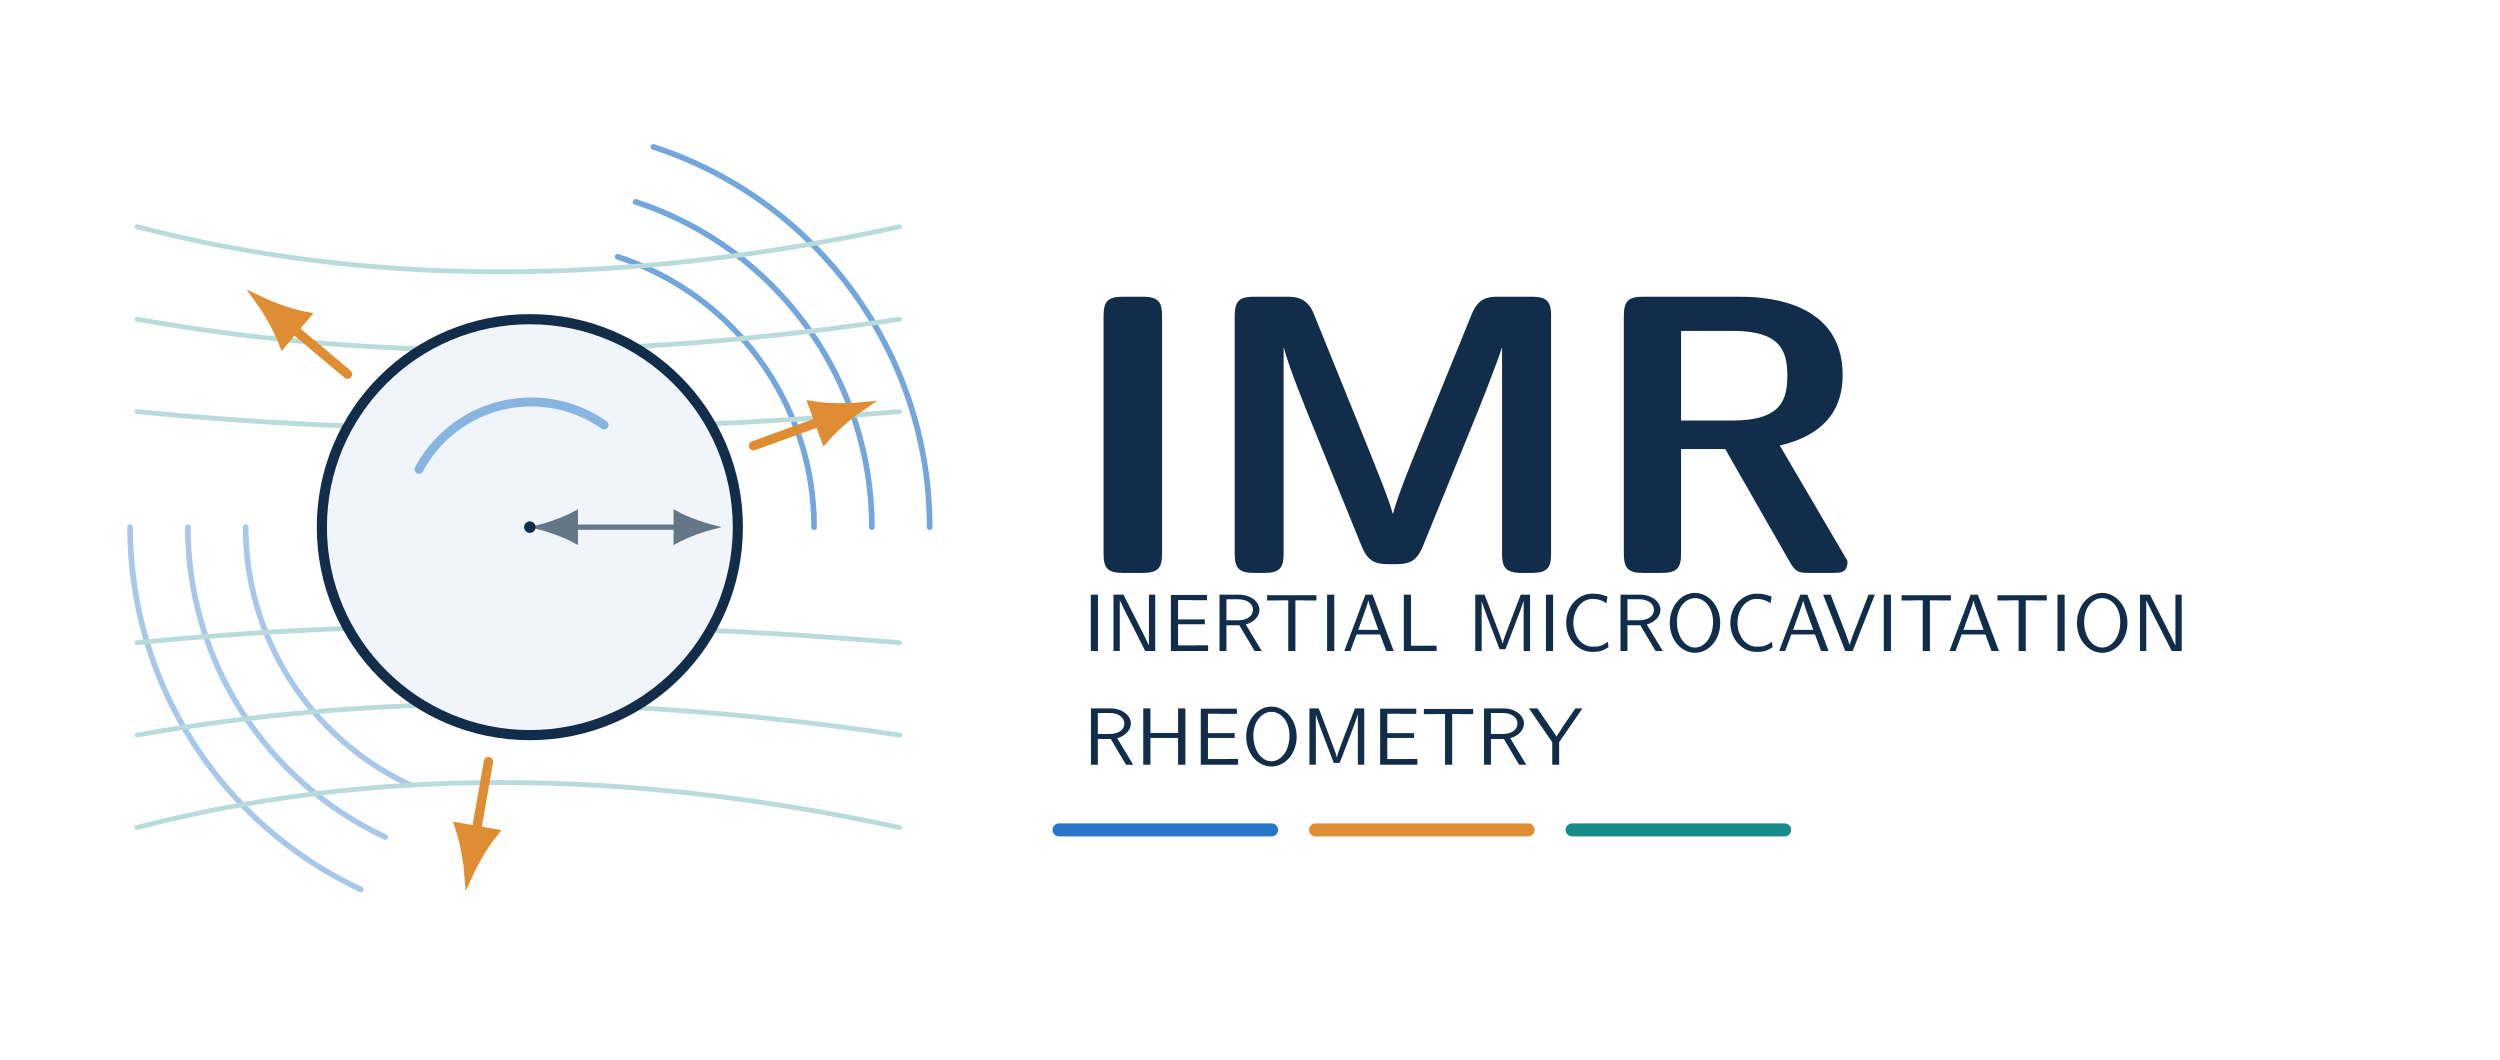
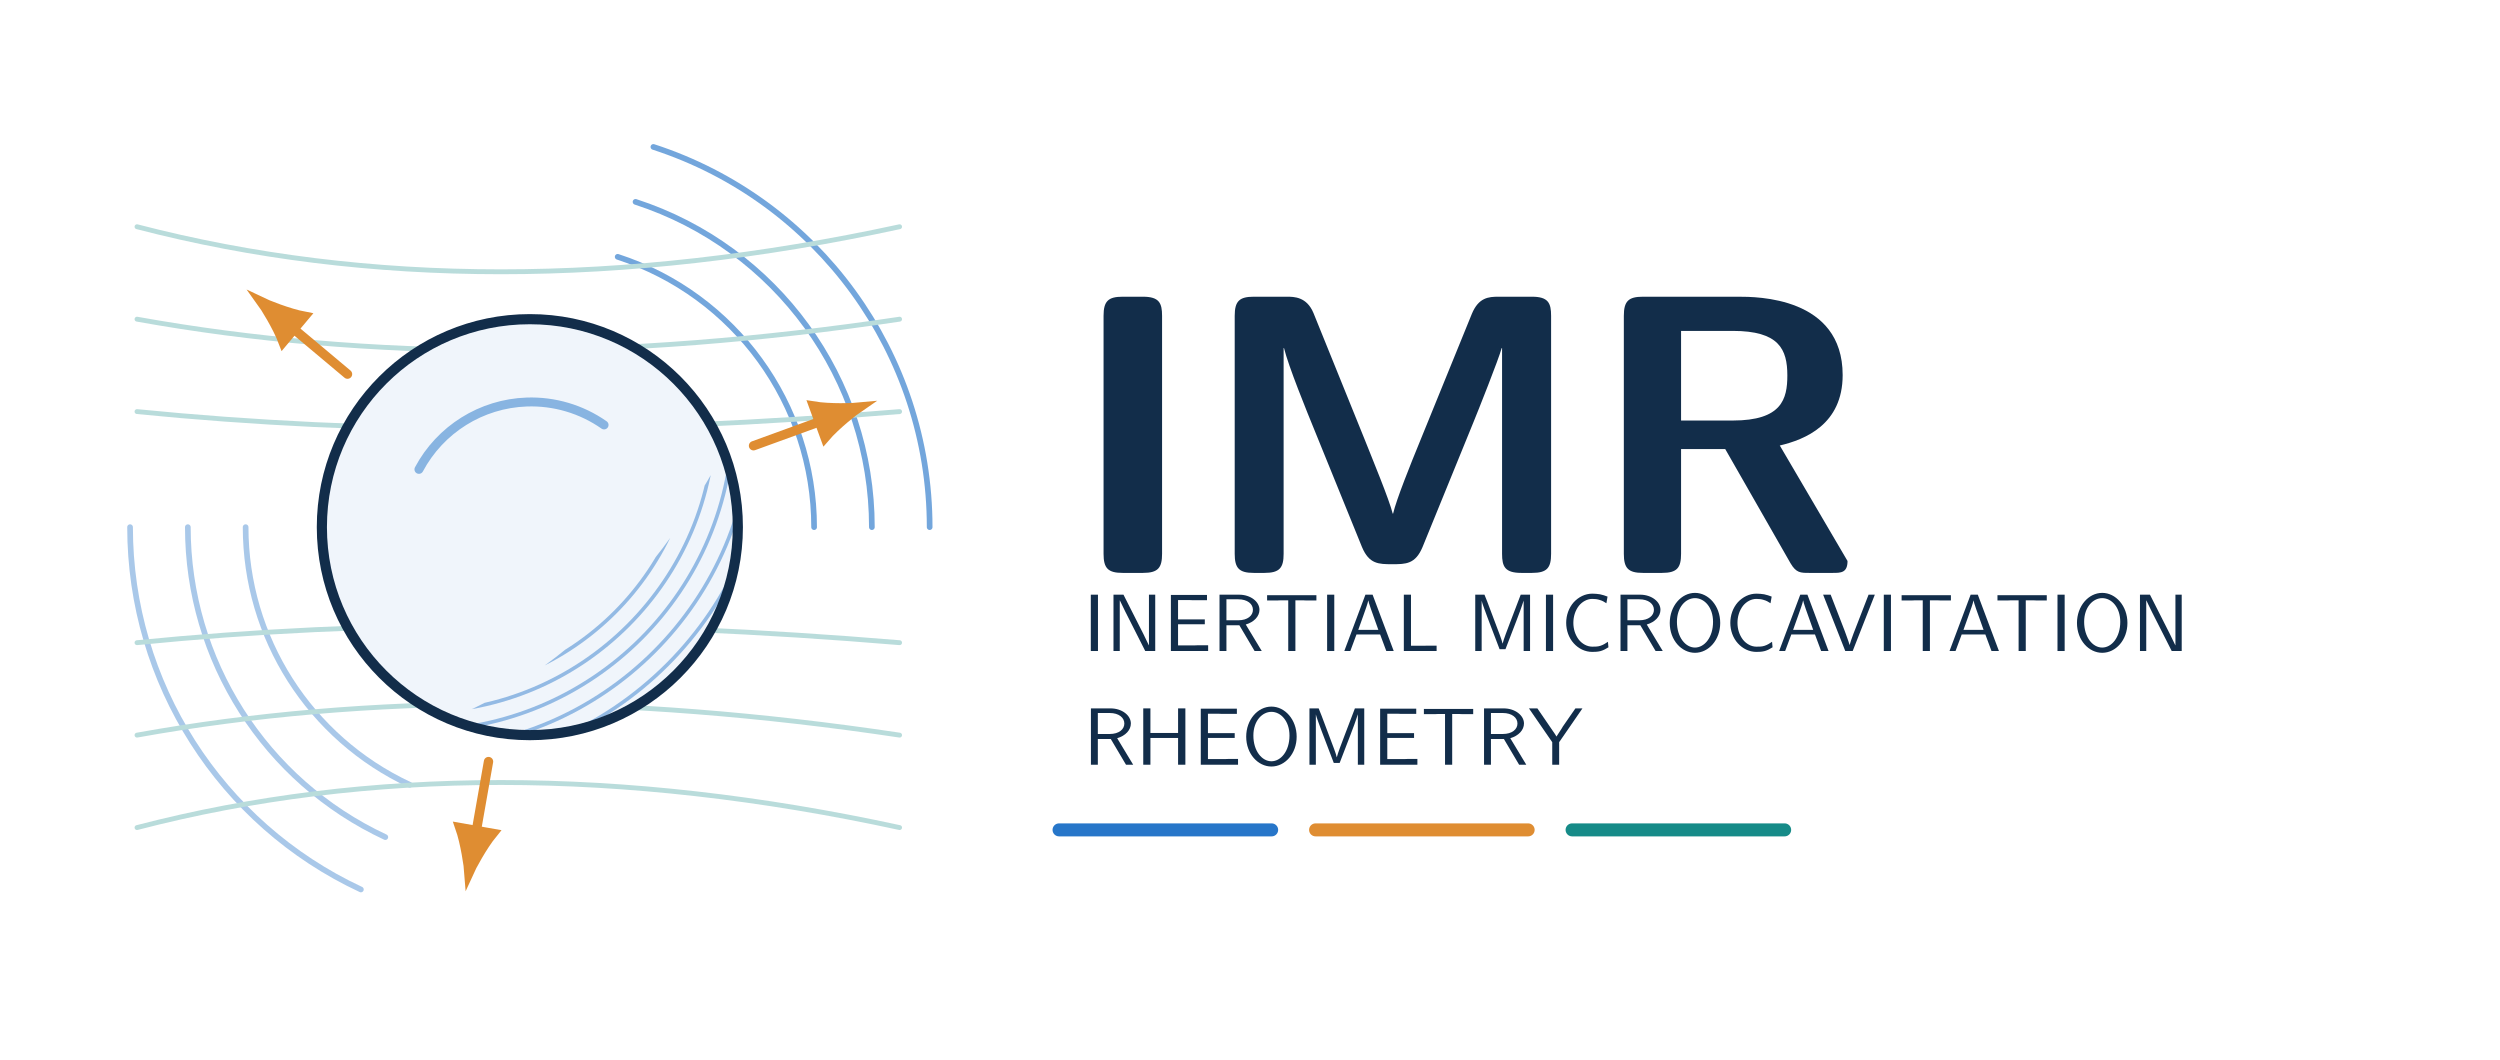
<svg xmlns="http://www.w3.org/2000/svg" xmlns:xlink="http://www.w3.org/1999/xlink" width="1200" height="508.7" viewBox="0 0 305.074 129.326">
  <defs>
    <g>
      <g id="glyph-0-0">
        <path d="M 11.609 -2.328 L 11.609 -31.375 C 11.609 -32.922 11.266 -33.703 9.281 -33.703 L 6.797 -33.703 C 5.047 -33.703 4.469 -33.172 4.469 -31.375 L 4.469 -2.328 C 4.469 -0.578 5 0 6.797 0 L 9.281 0 C 11.125 0 11.609 -0.625 11.609 -2.328 Z M 11.609 -2.328 " />
      </g>
      <g id="glyph-0-1">
        <path d="M 43.031 -2.328 L 43.031 -31.375 C 43.031 -32.922 42.688 -33.703 40.703 -33.703 L 36.609 -33.703 C 35.406 -33.703 34.188 -33.609 33.359 -31.609 L 26.953 -15.875 C 25.938 -13.406 24.141 -8.938 23.75 -7.234 L 23.703 -7.234 C 23.266 -8.984 21.266 -13.797 20.25 -16.359 L 14.031 -31.719 C 13.203 -33.703 11.656 -33.703 10.781 -33.703 L 6.75 -33.703 C 5 -33.703 4.422 -33.172 4.422 -31.375 L 4.422 -2.328 C 4.422 -0.578 4.953 0 6.75 0 L 8.062 0 C 9.906 0 10.391 -0.625 10.391 -2.328 L 10.391 -27.438 L 10.438 -27.438 C 10.969 -25.25 13.156 -19.859 14.328 -17 L 19.953 -3.156 C 20.828 -1.062 22 -1.062 23.656 -1.062 C 25.297 -1.062 26.469 -1.062 27.344 -3.156 L 33.562 -18.406 C 34.047 -19.578 36.672 -26.172 37 -27.438 L 37.047 -27.438 L 37.047 -2.328 C 37.047 -0.781 37.391 0 39.391 0 L 40.703 0 C 42.547 0 43.031 -0.625 43.031 -2.328 Z M 43.031 -2.328 " />
      </g>
      <g id="glyph-0-2">
        <path d="M 31.719 -1.453 L 23.453 -15.547 C 26.516 -16.266 31.125 -18.109 31.125 -24.141 C 31.125 -33.703 20.594 -33.703 18.406 -33.703 L 6.75 -33.703 C 5 -33.703 4.422 -33.172 4.422 -31.375 L 4.422 -2.328 C 4.422 -0.578 4.953 0 6.75 0 L 9.078 0 C 10.922 0 11.406 -0.625 11.406 -2.328 L 11.406 -15.109 L 16.797 -15.109 L 24.766 -1.172 C 25.453 0 25.984 0 27.047 0 L 29.922 0 C 30.891 0 31.719 0 31.719 -1.453 Z M 24.375 -24.094 C 24.375 -21.219 23.703 -18.594 17.719 -18.594 L 11.406 -18.594 L 11.406 -29.531 L 17.719 -29.531 C 23.359 -29.531 24.375 -27.297 24.375 -24.094 Z M 24.375 -24.094 " />
      </g>
      <g id="glyph-1-0">
        <path d="M 1.812 0 L 1.812 -6.875 L 0.938 -6.875 L 0.938 0 Z M 1.812 0 " />
      </g>
      <g id="glyph-1-1">
        <path d="M 6.047 0 L 6.047 -6.875 L 5.281 -6.875 L 5.281 -0.703 L 5.266 -0.703 L 4.609 -2.062 L 2.172 -6.875 L 0.953 -6.875 L 0.953 0 L 1.719 0 L 1.719 -6.172 L 1.734 -6.172 L 2.391 -4.812 L 4.828 0 Z M 6.047 0 " />
      </g>
      <g id="glyph-1-2">
        <path d="M 5.484 0 L 5.484 -0.703 L 4.234 -0.703 C 4.125 -0.703 4 -0.688 3.891 -0.688 L 1.812 -0.688 L 1.812 -3.266 L 5.078 -3.266 L 5.078 -3.859 L 1.812 -3.859 L 1.812 -6.219 L 3.188 -6.219 C 3.297 -6.219 3.422 -6.203 3.531 -6.203 L 5.344 -6.203 L 5.344 -6.844 L 0.938 -6.844 L 0.938 0 Z M 5.484 0 " />
      </g>
      <g id="glyph-1-3">
        <path d="M 6.109 0 L 4.156 -3.234 C 5.172 -3.531 5.828 -4.234 5.828 -5.031 C 5.828 -6.016 4.75 -6.875 3.344 -6.875 L 0.953 -6.875 L 0.953 0 L 1.797 0 L 1.797 -3.141 L 3.375 -3.141 L 5.234 0 Z M 5.031 -5.031 C 5.031 -4.328 4.391 -3.75 3.234 -3.75 L 1.797 -3.75 L 1.797 -6.312 L 3.234 -6.312 C 4.375 -6.312 5.031 -5.734 5.031 -5.031 Z M 5.031 -5.031 " />
      </g>
      <g id="glyph-1-4">
        <path d="M 6.375 -6.172 L 6.375 -6.812 L 0.359 -6.812 L 0.359 -6.172 L 1.688 -6.172 C 1.797 -6.172 1.922 -6.188 2.047 -6.188 L 2.938 -6.188 L 2.938 0 L 3.812 0 L 3.812 -6.188 L 4.703 -6.188 C 4.812 -6.188 4.938 -6.172 5.047 -6.172 Z M 6.375 -6.172 " />
      </g>
      <g id="glyph-1-5">
        <path d="M 6.312 0 L 3.734 -6.875 L 2.859 -6.875 L 0.281 0 L 1.016 0 L 1.766 -2.016 L 4.656 -2.016 L 5.406 0 Z M 4.438 -2.578 L 1.984 -2.578 C 2.484 -4 2.125 -2.953 2.625 -4.375 C 2.828 -4.953 3.141 -5.797 3.203 -6.156 L 3.219 -6.156 C 3.234 -6.016 3.312 -5.781 3.531 -5.125 Z M 4.438 -2.578 " />
      </g>
      <g id="glyph-1-6">
        <path d="M 4.938 0 L 4.938 -0.656 L 2.297 -0.641 L 1.812 -0.641 L 1.812 -6.875 L 0.938 -6.875 L 0.938 0 Z M 4.938 0 " />
      </g>
      <g id="glyph-1-7">
        <path d="M 7.672 0 L 7.672 -6.875 L 6.531 -6.875 L 5.25 -3.516 C 4.906 -2.609 4.438 -1.391 4.328 -0.922 L 4.312 -0.922 C 4.266 -1.125 4.156 -1.5 4 -1.906 L 2.453 -6.016 L 2.109 -6.875 L 0.984 -6.875 L 0.984 0 L 1.766 0 L 1.766 -6.141 C 1.828 -5.828 2.234 -4.75 2.484 -4.078 L 3.953 -0.219 L 4.672 -0.219 L 6 -3.672 L 6.469 -4.922 C 6.562 -5.203 6.828 -5.922 6.891 -6.156 L 6.891 0 Z M 7.672 0 " />
      </g>
      <g id="glyph-1-8">
        <path d="M 5.812 -0.453 L 5.75 -1.125 C 5.469 -0.938 5.188 -0.75 4.844 -0.641 C 4.531 -0.531 4.188 -0.531 3.844 -0.531 C 3.203 -0.531 2.609 -0.875 2.203 -1.375 C 1.75 -1.969 1.531 -2.688 1.531 -3.438 C 1.531 -4.188 1.75 -4.922 2.203 -5.516 C 2.609 -6.016 3.203 -6.359 3.844 -6.359 C 4.141 -6.359 4.453 -6.328 4.734 -6.234 C 5.031 -6.156 5.312 -6 5.562 -5.828 L 5.703 -6.641 C 5.406 -6.75 5.109 -6.859 4.781 -6.922 C 4.484 -6.969 4.156 -7 3.844 -7 C 2.969 -7 2.172 -6.594 1.578 -5.953 C 0.969 -5.266 0.656 -4.359 0.656 -3.438 C 0.656 -2.516 0.969 -1.609 1.578 -0.938 C 2.172 -0.281 2.969 0.109 3.844 0.109 C 4.188 0.109 4.531 0.094 4.875 0 C 5.203 -0.094 5.516 -0.266 5.812 -0.453 Z M 5.812 -0.453 " />
      </g>
      <g id="glyph-1-9">
        <path d="M 6.719 -3.422 C 6.719 -5.5 5.297 -7.094 3.641 -7.094 C 1.969 -7.094 0.562 -5.484 0.562 -3.422 C 0.562 -1.312 2.016 0.219 3.641 0.219 C 5.297 0.219 6.719 -1.344 6.719 -3.422 Z M 5.844 -3.562 C 5.844 -1.641 4.781 -0.422 3.641 -0.422 C 2.484 -0.422 1.438 -1.672 1.438 -3.562 C 1.438 -5.375 2.531 -6.453 3.641 -6.453 C 4.781 -6.453 5.844 -5.344 5.844 -3.562 Z M 5.844 -3.562 " />
      </g>
      <g id="glyph-1-10">
        <path d="M 6.453 -6.875 L 5.688 -6.875 L 4.375 -3.484 C 4.203 -3.078 3.469 -1.172 3.375 -0.719 C 3.281 -1.109 2.859 -2.203 2.781 -2.438 L 1.062 -6.875 L 0.141 -6.875 L 2.844 0 L 3.75 0 Z M 6.453 -6.875 " />
      </g>
      <g id="glyph-1-11">
        <path d="M 6.078 0 L 6.078 -6.875 L 5.188 -6.875 L 5.188 -3.875 L 1.812 -3.875 L 1.812 -6.875 L 0.938 -6.875 L 0.938 0 L 1.812 0 L 1.812 -3.266 L 5.188 -3.266 L 5.188 0 Z M 6.078 0 " />
      </g>
      <g id="glyph-1-12">
        <path d="M 6.562 -6.875 L 5.703 -6.875 L 4.156 -4.641 C 4.109 -4.562 4.062 -4.484 4 -4.375 L 3.391 -3.438 C 3.203 -3.75 3.203 -3.766 3.031 -4 L 1.062 -6.875 L 0.031 -6.875 L 2.875 -2.75 L 2.875 0 L 3.719 0 L 3.719 -2.75 Z M 6.562 -6.875 " />
      </g>
    </g>
+     <clipPath id="clip-0">
+       <path clip-rule="nonzero" d="M 47 50 L 74 50 L 74 74 L 47 74 Z M 47 50 " />
+     </clipPath>
+     <clipPath id="clip-1">
+       <path clip-rule="nonzero" d="M 90.039 64.328 C 90.039 50.312 78.676 38.949 64.656 38.949 C 50.641 38.949 39.277 50.312 39.277 64.328 C 39.277 78.344 50.641 89.707 64.656 89.707 C 78.676 89.707 90.039 78.344 90.039 64.328 Z M 90.039 64.328 " />
+     </clipPath>
+     <clipPath id="clip-2">
+       <path clip-rule="nonzero" d="M 90.039 51.637 C 77.348 78.426 57.609 88.297 47.738 89.707 L 95.68 95.348 L 95.68 50.227 Z M 90.039 51.637 " />
+     </clipPath>
+     <clipPath id="clip-3">
+       <path clip-rule="nonzero" d="M 47 50 L 77 50 L 77 76 L 47 76 Z M 47 50 " />
+     </clipPath>
+     <clipPath id="clip-4">
+       <path clip-rule="nonzero" d="M 90.039 64.328 C 90.039 50.312 78.676 38.949 64.656 38.949 C 50.641 38.949 39.277 50.312 39.277 64.328 C 39.277 78.344 50.641 89.707 64.656 89.707 C 78.676 89.707 90.039 78.344 90.039 64.328 Z M 90.039 64.328 " />
+     </clipPath>
+     <clipPath id="clip-5">
+       <path clip-rule="nonzero" d="M 90.039 51.637 C 77.348 78.426 57.609 88.297 47.738 89.707 L 95.68 95.348 L 95.68 50.227 Z M 90.039 51.637 " />
+     </clipPath>
+     <clipPath id="clip-6">
+       <path clip-rule="nonzero" d="M 47 50 L 79 50 L 79 79 L 47 79 Z M 47 50 " />
+     </clipPath>
+     <clipPath id="clip-7">
+       <path clip-rule="nonzero" d="M 90.039 64.328 C 90.039 50.312 78.676 38.949 64.656 38.949 C 50.641 38.949 39.277 50.312 39.277 64.328 C 39.277 78.344 50.641 89.707 64.656 89.707 C 78.676 89.707 90.039 78.344 90.039 64.328 Z M 90.039 64.328 " />
+     </clipPath>
+     <clipPath id="clip-8">
+       <path clip-rule="nonzero" d="M 90.039 51.637 C 77.348 78.426 57.609 88.297 47.738 89.707 L 95.68 95.348 L 95.68 50.227 Z M 90.039 51.637 " />
+     </clipPath>
+     <clipPath id="clip-9">
+       <path clip-rule="nonzero" d="M 47 50 L 81 50 L 81 81 L 47 81 Z M 47 50 " />
+     </clipPath>
+     <clipPath id="clip-10">
+       <path clip-rule="nonzero" d="M 90.039 64.328 C 90.039 50.312 78.676 38.949 64.656 38.949 C 50.641 38.949 39.277 50.312 39.277 64.328 C 39.277 78.344 50.641 89.707 64.656 89.707 C 78.676 89.707 90.039 78.344 90.039 64.328 Z M 90.039 64.328 " />
+     </clipPath>
+     <clipPath id="clip-11">
+       <path clip-rule="nonzero" d="M 90.039 51.637 C 77.348 78.426 57.609 88.297 47.738 89.707 L 95.68 95.348 L 95.68 50.227 Z M 90.039 51.637 " />
+     </clipPath>
+     <clipPath id="clip-12">
+       <path clip-rule="nonzero" d="M 47 50 L 83 50 L 83 83 L 47 83 Z M 47 50 " />
+     </clipPath>
+     <clipPath id="clip-13">
+       <path clip-rule="nonzero" d="M 90.039 64.328 C 90.039 50.312 78.676 38.949 64.656 38.949 C 50.641 38.949 39.277 50.312 39.277 64.328 C 39.277 78.344 50.641 89.707 64.656 89.707 C 78.676 89.707 90.039 78.344 90.039 64.328 Z M 90.039 64.328 " />
+     </clipPath>
+     <clipPath id="clip-14">
+       <path clip-rule="nonzero" d="M 90.039 51.637 C 77.348 78.426 57.609 88.297 47.738 89.707 L 95.68 95.348 L 95.68 50.227 Z M 90.039 51.637 " />
+     </clipPath>
+     <clipPath id="clip-15">
+       <path clip-rule="nonzero" d="M 47 50 L 86 50 L 86 85 L 47 85 Z M 47 50 " />
+     </clipPath>
+     <clipPath id="clip-16">
+       <path clip-rule="nonzero" d="M 90.039 64.328 C 90.039 50.312 78.676 38.949 64.656 38.949 C 50.641 38.949 39.277 50.312 39.277 64.328 C 39.277 78.344 50.641 89.707 64.656 89.707 C 78.676 89.707 90.039 78.344 90.039 64.328 Z M 90.039 64.328 " />
+     </clipPath>
+     <clipPath id="clip-17">
+       <path clip-rule="nonzero" d="M 90.039 51.637 C 77.348 78.426 57.609 88.297 47.738 89.707 L 95.68 95.348 L 95.68 50.227 Z M 90.039 51.637 " />
+     </clipPath>
+     <clipPath id="clip-18">
+       <path clip-rule="nonzero" d="M 47 50 L 88 50 L 88 88 L 47 88 Z M 47 50 " />
+     </clipPath>
+     <clipPath id="clip-19">
+       <path clip-rule="nonzero" d="M 90.039 64.328 C 90.039 50.312 78.676 38.949 64.656 38.949 C 50.641 38.949 39.277 50.312 39.277 64.328 C 39.277 78.344 50.641 89.707 64.656 89.707 C 78.676 89.707 90.039 78.344 90.039 64.328 Z M 90.039 64.328 " />
+     </clipPath>
+     <clipPath id="clip-20">
+       <path clip-rule="nonzero" d="M 90.039 51.637 C 77.348 78.426 57.609 88.297 47.738 89.707 L 95.68 95.348 L 95.68 50.227 Z M 90.039 51.637 " />
+     </clipPath>
+     <clipPath id="clip-21">
+       <path clip-rule="nonzero" d="M 47 50 L 90 50 L 90 90 L 47 90 Z M 47 50 " />
+     </clipPath>
+     <clipPath id="clip-22">
+       <path clip-rule="nonzero" d="M 90.039 64.328 C 90.039 50.312 78.676 38.949 64.656 38.949 C 50.641 38.949 39.277 50.312 39.277 64.328 C 39.277 78.344 50.641 89.707 64.656 89.707 C 78.676 89.707 90.039 78.344 90.039 64.328 Z M 90.039 64.328 " />
+     </clipPath>
+     <clipPath id="clip-23">
+       <path clip-rule="nonzero" d="M 90.039 51.637 C 77.348 78.426 57.609 88.297 47.738 89.707 L 95.68 95.348 L 95.68 50.227 Z M 90.039 51.637 " />
+     </clipPath>
+     <clipPath id="clip-24">
+       <path clip-rule="nonzero" d="M 47 50 L 91 50 L 91 90 L 47 90 Z M 47 50 " />
+     </clipPath>
+     <clipPath id="clip-25">
+       <path clip-rule="nonzero" d="M 90.039 64.328 C 90.039 50.312 78.676 38.949 64.656 38.949 C 50.641 38.949 39.277 50.312 39.277 64.328 C 39.277 78.344 50.641 89.707 64.656 89.707 C 78.676 89.707 90.039 78.344 90.039 64.328 Z M 90.039 64.328 " />
+     </clipPath>
+     <clipPath id="clip-26">
+       <path clip-rule="nonzero" d="M 90.039 51.637 C 77.348 78.426 57.609 88.297 47.738 89.707 L 95.68 95.348 L 95.68 50.227 Z M 90.039 51.637 " />
+     </clipPath>
  </defs>
  <path fill-rule="nonzero" fill="rgb(100%, 100%, 100%)" fill-opacity="1" d="M 8.258 120.727 L 8.258 7.93 L 295.898 7.93 L 295.898 120.727 Z M 8.258 120.727 " />
  <path fill="none" stroke-width="0.697" stroke-linecap="round" stroke-linejoin="round" stroke="rgb(44.942%, 65.079%, 86.234%)" stroke-opacity="1" stroke-miterlimit="10" d="M 34.867 -0 C 34.867 15.105 25.14 28.491 10.773 33.16 " transform="matrix(0.994815, 0, 0, -0.994815, 64.65799, 64.32775)" />
  <path fill="none" stroke-width="0.697" stroke-linecap="round" stroke-linejoin="round" stroke="rgb(66.118%, 78.51%, 91.53%)" stroke-opacity="1" stroke-miterlimit="10" d="M -34.866 -0 C -34.866 -13.547 -27.013 -25.873 -14.734 -31.602 " transform="matrix(0.994815, 0, 0, -0.994815, 64.65799, 64.32775)" />
  <path fill="none" stroke-width="0.697" stroke-linecap="round" stroke-linejoin="round" stroke="rgb(44.942%, 65.079%, 86.234%)" stroke-opacity="1" stroke-miterlimit="10" d="M 41.954 -0 C 41.954 18.176 30.249 34.283 12.964 39.902 " transform="matrix(0.994815, 0, 0, -0.994815, 64.65799, 64.32775)" />
  <path fill="none" stroke-width="0.697" stroke-linecap="round" stroke-linejoin="round" stroke="rgb(66.118%, 78.51%, 91.53%)" stroke-opacity="1" stroke-miterlimit="10" d="M -41.954 -0 C -41.954 -16.304 -32.506 -31.134 -17.73 -38.022 " transform="matrix(0.994815, 0, 0, -0.994815, 64.65799, 64.32775)" />
  <path fill="none" stroke-width="0.697" stroke-linecap="round" stroke-linejoin="round" stroke="rgb(44.942%, 65.079%, 86.234%)" stroke-opacity="1" stroke-miterlimit="10" d="M 49.042 -0 C 49.042 21.243 35.357 40.075 15.155 46.64 " transform="matrix(0.994815, 0, 0, -0.994815, 64.65799, 64.32775)" />
  <path fill="none" stroke-width="0.697" stroke-linecap="round" stroke-linejoin="round" stroke="rgb(66.118%, 78.51%, 91.53%)" stroke-opacity="1" stroke-miterlimit="10" d="M -49.041 -0 C -49.041 -19.056 -37.996 -36.392 -20.726 -44.446 " transform="matrix(0.994815, 0, 0, -0.994815, 64.65799, 64.32775)" />
  <path fill="none" stroke-width="0.598" stroke-linecap="round" stroke-linejoin="round" stroke="rgb(72.588%, 86.353%, 85.999%)" stroke-opacity="1" stroke-miterlimit="10" d="M -48.189 -36.852 C -19.843 -29.481 11.338 -29.481 45.354 -36.852 " transform="matrix(0.994815, 0, 0, -0.994815, 64.65799, 64.32775)" />
  <path fill="none" stroke-width="0.598" stroke-linecap="round" stroke-linejoin="round" stroke="rgb(72.588%, 86.353%, 85.999%)" stroke-opacity="1" stroke-miterlimit="10" d="M -48.189 -25.512 C -19.843 -20.411 11.338 -20.411 45.354 -25.512 " transform="matrix(0.994815, 0, 0, -0.994815, 64.65799, 64.32775)" />
  <path fill="none" stroke-width="0.598" stroke-linecap="round" stroke-linejoin="round" stroke="rgb(72.588%, 86.353%, 85.999%)" stroke-opacity="1" stroke-miterlimit="10" d="M -48.189 -14.172 C -19.843 -11.34 11.338 -11.34 45.354 -14.172 " transform="matrix(0.994815, 0, 0, -0.994815, 64.65799, 64.32775)" />
  <path fill="none" stroke-width="0.598" stroke-linecap="round" stroke-linejoin="round" stroke="rgb(72.588%, 86.353%, 85.999%)" stroke-opacity="1" stroke-miterlimit="10" d="M -48.189 14.175 C -19.843 11.34 11.338 11.34 45.354 14.175 " transform="matrix(0.994815, 0, 0, -0.994815, 64.65799, 64.32775)" />
  <path fill="none" stroke-width="0.598" stroke-linecap="round" stroke-linejoin="round" stroke="rgb(72.588%, 86.353%, 85.999%)" stroke-opacity="1" stroke-miterlimit="10" d="M -48.189 25.511 C -19.843 20.41 11.338 20.41 45.354 25.511 " transform="matrix(0.994815, 0, 0, -0.994815, 64.65799, 64.32775)" />
  <path fill="none" stroke-width="0.598" stroke-linecap="round" stroke-linejoin="round" stroke="rgb(72.588%, 86.353%, 85.999%)" stroke-opacity="1" stroke-miterlimit="10" d="M -48.189 36.851 C -19.843 29.481 11.338 29.481 45.354 36.851 " transform="matrix(0.994815, 0, 0, -0.994815, 64.65799, 64.32775)" />
-   <path fill-rule="nonzero" fill="rgb(94.069%, 96.239%, 98.517%)" fill-opacity="1" stroke-width="1.245" stroke-linecap="round" stroke-linejoin="round" stroke="rgb(7.059%, 17.647%, 29.019%)" stroke-opacity="1" stroke-miterlimit="10" d="M 25.513 -0 C 25.513 14.088 14.091 25.511 -0.002 25.511 C -14.09 25.511 -25.513 14.088 -25.513 -0 C -25.513 -14.089 -14.09 -25.512 -0.002 -25.512 C 14.091 -25.512 25.513 -14.089 25.513 -0 Z M 25.513 -0 " transform="matrix(0.994815, 0, 0, -0.994815, 64.65799, 64.32775)" />
+   <path fill-rule="nonzero" fill="rgb(94.069%, 96.239%, 98.517%)" fill-opacity="1" d="M 90.039 64.328 C 90.039 50.312 78.676 38.949 64.656 38.949 C 50.641 38.949 39.277 50.312 39.277 64.328 C 39.277 78.344 50.641 89.707 64.656 89.707 C 78.676 89.707 90.039 78.344 90.039 64.328 Z M 90.039 64.328 " />
+   <g clip-path="url(#clip-0)">
+     <g clip-path="url(#clip-1)">
+       <g clip-path="url(#clip-2)">
+         <path fill="none" stroke-width="0.448" stroke-linecap="round" stroke-linejoin="round" stroke="rgb(57.648%, 73.137%, 89.412%)" stroke-opacity="1" stroke-miterlimit="10" d="M 9.073 13.605 C 9.073 26.131 -1.082 36.285 -13.607 36.285 C -26.129 36.285 -36.284 26.131 -36.284 13.605 C -36.284 1.083 -26.129 -9.071 -13.607 -9.071 C -1.082 -9.071 9.073 1.083 9.073 13.605 Z M 9.073 13.605 " transform="matrix(0.994815, 0, 0, -0.994815, 64.65799, 64.32775)" />
+       </g>
+     </g>
+   </g>
+   <g clip-path="url(#clip-3)">
+     <g clip-path="url(#clip-4)">
+       <g clip-path="url(#clip-5)">
+         <path fill="none" stroke-width="0.448" stroke-linecap="round" stroke-linejoin="round" stroke="rgb(57.648%, 73.137%, 89.412%)" stroke-opacity="1" stroke-miterlimit="10" d="M 11.338 13.605 C 11.338 27.384 0.171 38.551 -13.607 38.551 C -27.382 38.551 -38.553 27.384 -38.553 13.605 C -38.553 -0.169 -27.382 -11.34 -13.607 -11.34 C 0.171 -11.34 11.338 -0.169 11.338 13.605 Z M 11.338 13.605 " transform="matrix(0.994815, 0, 0, -0.994815, 64.65799, 64.32775)" />
+       </g>
+     </g>
+   </g>
+   <g clip-path="url(#clip-6)">
+     <g clip-path="url(#clip-7)">
+       <g clip-path="url(#clip-8)">
+         <path fill="none" stroke-width="0.448" stroke-linecap="round" stroke-linejoin="round" stroke="rgb(57.648%, 73.137%, 89.412%)" stroke-opacity="1" stroke-miterlimit="10" d="M 13.608 13.605 C 13.608 28.636 1.424 40.821 -13.607 40.821 C -28.635 40.821 -40.819 28.636 -40.819 13.605 C -40.819 -1.422 -28.635 -13.606 -13.607 -13.606 C 1.424 -13.606 13.608 -1.422 13.608 13.605 Z M 13.608 13.605 " transform="matrix(0.994815, 0, 0, -0.994815, 64.65799, 64.32775)" />
+       </g>
+     </g>
+   </g>
+   <g clip-path="url(#clip-9)">
+     <g clip-path="url(#clip-10)">
+       <g clip-path="url(#clip-11)">
+         <path fill="none" stroke-width="0.448" stroke-linecap="round" stroke-linejoin="round" stroke="rgb(57.648%, 73.137%, 89.412%)" stroke-opacity="1" stroke-miterlimit="10" d="M 15.874 13.605 C 15.874 29.889 2.676 43.086 -13.607 43.086 C -29.887 43.086 -43.088 29.889 -43.088 13.605 C -43.088 -2.674 -29.887 -15.876 -13.607 -15.876 C 2.676 -15.876 15.874 -2.674 15.874 13.605 Z M 15.874 13.605 " transform="matrix(0.994815, 0, 0, -0.994815, 64.65799, 64.32775)" />
+       </g>
+     </g>
+   </g>
+   <g clip-path="url(#clip-12)">
+     <g clip-path="url(#clip-13)">
+       <g clip-path="url(#clip-14)">
+         <path fill="none" stroke-width="0.448" stroke-linecap="round" stroke-linejoin="round" stroke="rgb(57.648%, 73.137%, 89.412%)" stroke-opacity="1" stroke-miterlimit="10" d="M 18.143 13.605 C 18.143 31.142 3.929 45.356 -13.607 45.356 C -31.14 45.356 -45.354 31.142 -45.354 13.605 C -45.354 -3.927 -31.14 -18.141 -13.607 -18.141 C 3.929 -18.141 18.143 -3.927 18.143 13.605 Z M 18.143 13.605 " transform="matrix(0.994815, 0, 0, -0.994815, 64.65799, 64.32775)" />
+       </g>
+     </g>
+   </g>
+   <g clip-path="url(#clip-15)">
+     <g clip-path="url(#clip-16)">
+       <g clip-path="url(#clip-17)">
+         <path fill="none" stroke-width="0.448" stroke-linecap="round" stroke-linejoin="round" stroke="rgb(57.648%, 73.137%, 89.412%)" stroke-opacity="1" stroke-miterlimit="10" d="M 20.409 13.605 C 20.409 32.394 5.181 47.622 -13.607 47.622 C -32.392 47.622 -47.624 32.394 -47.624 13.605 C -47.624 -5.18 -32.392 -20.411 -13.607 -20.411 C 5.181 -20.411 20.409 -5.18 20.409 13.605 Z M 20.409 13.605 " transform="matrix(0.994815, 0, 0, -0.994815, 64.65799, 64.32775)" />
+       </g>
+     </g>
+   </g>
+   <g clip-path="url(#clip-18)">
+     <g clip-path="url(#clip-19)">
+       <g clip-path="url(#clip-20)">
+         <path fill="none" stroke-width="0.448" stroke-linecap="round" stroke-linejoin="round" stroke="rgb(57.648%, 73.137%, 89.412%)" stroke-opacity="1" stroke-miterlimit="10" d="M 22.678 13.605 C 22.678 33.647 6.434 49.891 -13.607 49.891 C -33.645 49.891 -49.889 33.647 -49.889 13.605 C -49.889 -6.432 -33.645 -22.677 -13.607 -22.677 C 6.434 -22.677 22.678 -6.432 22.678 13.605 Z M 22.678 13.605 " transform="matrix(0.994815, 0, 0, -0.994815, 64.65799, 64.32775)" />
+       </g>
+     </g>
+   </g>
+   <g clip-path="url(#clip-21)">
+     <g clip-path="url(#clip-22)">
+       <g clip-path="url(#clip-23)">
+         <path fill="none" stroke-width="0.448" stroke-linecap="round" stroke-linejoin="round" stroke="rgb(57.648%, 73.137%, 89.412%)" stroke-opacity="1" stroke-miterlimit="10" d="M 24.944 13.605 C 24.944 34.899 7.687 52.157 -13.607 52.157 C -34.898 52.157 -52.159 34.899 -52.159 13.605 C -52.159 -7.685 -34.898 -24.946 -13.607 -24.946 C 7.687 -24.946 24.944 -7.685 24.944 13.605 Z M 24.944 13.605 " transform="matrix(0.994815, 0, 0, -0.994815, 64.65799, 64.32775)" />
+       </g>
+     </g>
+   </g>
+   <g clip-path="url(#clip-24)">
+     <g clip-path="url(#clip-25)">
+       <g clip-path="url(#clip-26)">
+         <path fill="none" stroke-width="0.448" stroke-linecap="round" stroke-linejoin="round" stroke="rgb(57.648%, 73.137%, 89.412%)" stroke-opacity="1" stroke-miterlimit="10" d="M 27.214 13.605 C 27.214 36.152 8.939 54.426 -13.607 54.426 C -36.15 54.426 -54.425 36.152 -54.425 13.605 C -54.425 -8.937 -36.15 -27.212 -13.607 -27.212 C 8.939 -27.212 27.214 -8.937 27.214 13.605 Z M 27.214 13.605 " transform="matrix(0.994815, 0, 0, -0.994815, 64.65799, 64.32775)" />
+         <path fill="none" stroke-width="0.448" stroke-linecap="round" stroke-linejoin="round" stroke="rgb(57.648%, 73.137%, 89.412%)" stroke-opacity="1" stroke-miterlimit="10" d="M 29.479 13.605 C 29.479 37.404 10.192 56.692 -13.607 56.692 C -37.403 56.692 -56.694 37.404 -56.694 13.605 C -56.694 -10.19 -37.403 -29.481 -13.607 -29.481 C 10.192 -29.481 29.479 -10.19 29.479 13.605 Z M 29.479 13.605 " transform="matrix(0.994815, 0, 0, -0.994815, 64.65799, 64.32775)" />
+         <path fill="none" stroke-width="0.448" stroke-linecap="round" stroke-linejoin="round" stroke="rgb(57.648%, 73.137%, 89.412%)" stroke-opacity="1" stroke-miterlimit="10" d="M 31.749 13.605 C 31.749 38.657 11.444 58.962 -13.607 58.962 C -38.655 58.962 -58.96 38.657 -58.96 13.605 C -58.96 -11.443 -38.655 -31.747 -13.607 -31.747 C 11.444 -31.747 31.749 -11.443 31.749 13.605 Z M 31.749 13.605 " transform="matrix(0.994815, 0, 0, -0.994815, 64.65799, 64.32775)" />
+       </g>
+     </g>
+   </g>
+   <path fill="none" stroke-width="1.245" stroke-linecap="round" stroke-linejoin="round" stroke="rgb(7.059%, 17.647%, 29.019%)" stroke-opacity="1" stroke-miterlimit="10" d="M 25.513 -0 C 25.513 14.088 14.091 25.511 -0.002 25.511 C -14.09 25.511 -25.513 14.088 -25.513 -0 C -25.513 -14.089 -14.09 -25.512 -0.002 -25.512 C 14.091 -25.512 25.513 -14.089 25.513 -0 Z M 25.513 -0 " transform="matrix(0.994815, 0, 0, -0.994815, 64.65799, 64.32775)" />
  <path fill="none" stroke-width="1.096" stroke-linecap="round" stroke-linejoin="round" stroke="rgb(53.412%, 70.45%, 88.353%)" stroke-opacity="1" stroke-miterlimit="10" d="M -13.607 7.087 C -10.992 12.003 -5.951 15.156 -0.383 15.349 C 2.998 15.467 6.328 14.481 9.104 12.537 " transform="matrix(0.994815, 0, 0, -0.994815, 64.65799, 64.32775)" />
  <path fill="none" stroke-width="1.146" stroke-linecap="round" stroke-linejoin="round" stroke="rgb(87.45%, 55.292%, 19.608%)" stroke-opacity="1" stroke-miterlimit="10" d="M 27.437 9.985 L 35.507 12.922 " transform="matrix(0.994815, 0, 0, -0.994815, 64.65799, 64.32775)" />
  <path fill-rule="nonzero" fill="rgb(87.45%, 55.292%, 19.608%)" fill-opacity="1" stroke-width="1.146" stroke-linecap="round" stroke-linejoin="miter" stroke="rgb(87.45%, 55.292%, 19.608%)" stroke-opacity="1" stroke-miterlimit="10" d="M 5.209 0 C 4.57 0.162 1.757 1.069 -0.002 2.056 L 0.001 -2.057 C 1.757 -1.067 4.57 -0.16 5.209 0 Z M 5.209 0 " transform="matrix(0.934798, -0.340257, -0.340257, -0.934798, 99.97874, 51.47193)" />
  <path fill="none" stroke-width="1.146" stroke-linecap="round" stroke-linejoin="round" stroke="rgb(87.45%, 55.292%, 19.608%)" stroke-opacity="1" stroke-miterlimit="10" d="M -22.368 18.769 L -28.945 24.286 " transform="matrix(0.994815, 0, 0, -0.994815, 64.65799, 64.32775)" />
  <path fill-rule="nonzero" fill="rgb(87.45%, 55.292%, 19.608%)" fill-opacity="1" stroke-width="1.146" stroke-linecap="round" stroke-linejoin="miter" stroke="rgb(87.45%, 55.292%, 19.608%)" stroke-opacity="1" stroke-miterlimit="10" d="M 5.21 0 C 4.568 0.159 1.757 1.066 -0.001 2.056 L -0.001 -2.055 C 1.758 -1.066 4.571 -0.161 5.21 0 Z M 5.21 0 " transform="matrix(-0.762048, -0.639447, -0.639447, 0.762048, 35.86452, 40.16708)" />
  <path fill="none" stroke-width="1.146" stroke-linecap="round" stroke-linejoin="round" stroke="rgb(87.45%, 55.292%, 19.608%)" stroke-opacity="1" stroke-miterlimit="10" d="M -5.071 -28.755 L -6.559 -37.209 " transform="matrix(0.994815, 0, 0, -0.994815, 64.65799, 64.32775)" />
  <path fill-rule="nonzero" fill="rgb(87.45%, 55.292%, 19.608%)" fill-opacity="1" stroke-width="1.146" stroke-linecap="round" stroke-linejoin="miter" stroke="rgb(87.45%, 55.292%, 19.608%)" stroke-opacity="1" stroke-miterlimit="10" d="M 5.211 -0.001 C 4.568 0.161 1.757 1.069 -0 2.055 L -0.001 -2.056 C 1.759 -1.068 4.569 -0.161 5.211 -0.001 Z M 5.211 -0.001 " transform="matrix(-0.17273, 0.979694, 0.979694, 0.17273, 58.13105, 101.3442)" />
-   <path fill="none" stroke-width="0.648" stroke-linecap="round" stroke-linejoin="round" stroke="rgb(39.589%, 46.469%, 53.864%)" stroke-opacity="1" stroke-miterlimit="10" d="M 5.578 -0 L 17.951 -0 " transform="matrix(0.994815, 0, 0, -0.994815, 64.65799, 64.32775)" />
-   <path fill-rule="nonzero" fill="rgb(39.589%, 46.469%, 53.864%)" fill-opacity="1" stroke-width="0.648" stroke-linecap="round" stroke-linejoin="miter" stroke="rgb(39.589%, 46.469%, 53.864%)" stroke-opacity="1" stroke-miterlimit="10" d="M 4.246 0 C 3.724 0.13 1.43 0.856 0.001 1.65 L 0.001 -1.649 C 1.43 -0.856 3.724 -0.129 4.246 0 Z M 4.246 0 " transform="matrix(-0.994815, 0, 0, 0.994815, 70.20819, 64.32775)" />
-   <path fill-rule="nonzero" fill="rgb(39.589%, 46.469%, 53.864%)" fill-opacity="1" stroke-width="0.648" stroke-linecap="round" stroke-linejoin="miter" stroke="rgb(39.589%, 46.469%, 53.864%)" stroke-opacity="1" stroke-miterlimit="10" d="M 4.243 -0 C 3.724 0.129 1.431 0.856 0.002 1.649 L 0.002 -1.65 C 1.431 -0.856 3.724 -0.13 4.243 -0 Z M 4.243 -0 " transform="matrix(0.994815, 0, 0, -0.994815, 82.5137, 64.32775)" />
-   <path fill-rule="nonzero" fill="rgb(7.059%, 17.647%, 29.019%)" fill-opacity="1" d="M 65.363 64.328 C 65.363 63.938 65.047 63.621 64.656 63.621 C 64.27 63.621 63.953 63.938 63.953 64.328 C 63.953 64.719 64.27 65.031 64.656 65.031 C 65.047 65.031 65.363 64.719 65.363 64.328 Z M 65.363 64.328 " />
  <g fill="rgb(7.059%, 17.647%, 29.019%)" fill-opacity="1">
    <use xlink:href="#glyph-0-0" x="130.198" y="69.911" />
    <use xlink:href="#glyph-0-1" x="146.249" y="69.911" />
    <use xlink:href="#glyph-0-2" x="193.734" y="69.911" />
  </g>
  <g fill="rgb(7.059%, 17.647%, 29.019%)" fill-opacity="1">
    <use xlink:href="#glyph-1-0" x="132.172" y="79.443" />
    <use xlink:href="#glyph-1-1" x="134.925" y="79.443" />
    <use xlink:href="#glyph-1-2" x="141.945" y="79.443" />
    <use xlink:href="#glyph-1-3" x="147.864" y="79.443" />
    <use xlink:href="#glyph-1-4" x="154.265" y="79.443" />
    <use xlink:href="#glyph-1-0" x="161.01" y="79.443" />
    <use xlink:href="#glyph-1-5" x="163.763" y="79.443" />
    <use xlink:href="#glyph-1-6" x="170.371" y="79.443" />
  </g>
  <g fill="rgb(7.059%, 17.647%, 29.019%)" fill-opacity="1">
    <use xlink:href="#glyph-1-7" x="179.04" y="79.443" />
    <use xlink:href="#glyph-1-0" x="187.712" y="79.443" />
    <use xlink:href="#glyph-1-8" x="190.465" y="79.443" />
    <use xlink:href="#glyph-1-3" x="196.797" y="79.443" />
    <use xlink:href="#glyph-1-9" x="203.198" y="79.443" />
    <use xlink:href="#glyph-1-8" x="210.493" y="79.443" />
    <use xlink:href="#glyph-1-5" x="216.826" y="79.443" />
  </g>
  <g fill="rgb(7.059%, 17.647%, 29.019%)" fill-opacity="1">
    <use xlink:href="#glyph-1-10" x="222.333" y="79.443" />
    <use xlink:href="#glyph-1-0" x="228.941" y="79.443" />
    <use xlink:href="#glyph-1-4" x="231.694" y="79.443" />
  </g>
  <g fill="rgb(7.059%, 17.647%, 29.019%)" fill-opacity="1">
    <use xlink:href="#glyph-1-5" x="237.617" y="79.443" />
  </g>
  <g fill="rgb(7.059%, 17.647%, 29.019%)" fill-opacity="1">
    <use xlink:href="#glyph-1-4" x="243.392" y="79.443" />
    <use xlink:href="#glyph-1-0" x="250.137" y="79.443" />
    <use xlink:href="#glyph-1-9" x="252.89" y="79.443" />
    <use xlink:href="#glyph-1-1" x="260.186" y="79.443" />
  </g>
  <g fill="rgb(7.059%, 17.647%, 29.019%)" fill-opacity="1">
    <use xlink:href="#glyph-1-3" x="132.172" y="93.319" />
    <use xlink:href="#glyph-1-11" x="138.573" y="93.319" />
    <use xlink:href="#glyph-1-2" x="145.593" y="93.319" />
    <use xlink:href="#glyph-1-9" x="151.511" y="93.319" />
    <use xlink:href="#glyph-1-7" x="158.807" y="93.319" />
    <use xlink:href="#glyph-1-2" x="167.479" y="93.319" />
    <use xlink:href="#glyph-1-4" x="173.398" y="93.319" />
    <use xlink:href="#glyph-1-3" x="180.143" y="93.319" />
    <use xlink:href="#glyph-1-12" x="186.544" y="93.319" />
  </g>
  <path fill="none" stroke-width="1.594" stroke-linecap="round" stroke-linejoin="round" stroke="rgb(15.294%, 46.274%, 78.824%)" stroke-opacity="1" stroke-miterlimit="10" d="M 64.913 -37.134 L 90.993 -37.134 " transform="matrix(0.994815, 0, 0, -0.994815, 64.65799, 64.32775)" />
  <path fill="none" stroke-width="1.594" stroke-linecap="round" stroke-linejoin="round" stroke="rgb(87.45%, 55.292%, 19.608%)" stroke-opacity="1" stroke-miterlimit="10" d="M 96.381 -37.134 L 122.457 -37.134 " transform="matrix(0.994815, 0, 0, -0.994815, 64.65799, 64.32775)" />
  <path fill="none" stroke-width="1.594" stroke-linecap="round" stroke-linejoin="round" stroke="rgb(8.626%, 54.509%, 53.333%)" stroke-opacity="1" stroke-miterlimit="10" d="M 127.845 -37.134 L 153.921 -37.134 " transform="matrix(0.994815, 0, 0, -0.994815, 64.65799, 64.32775)" />
</svg>
